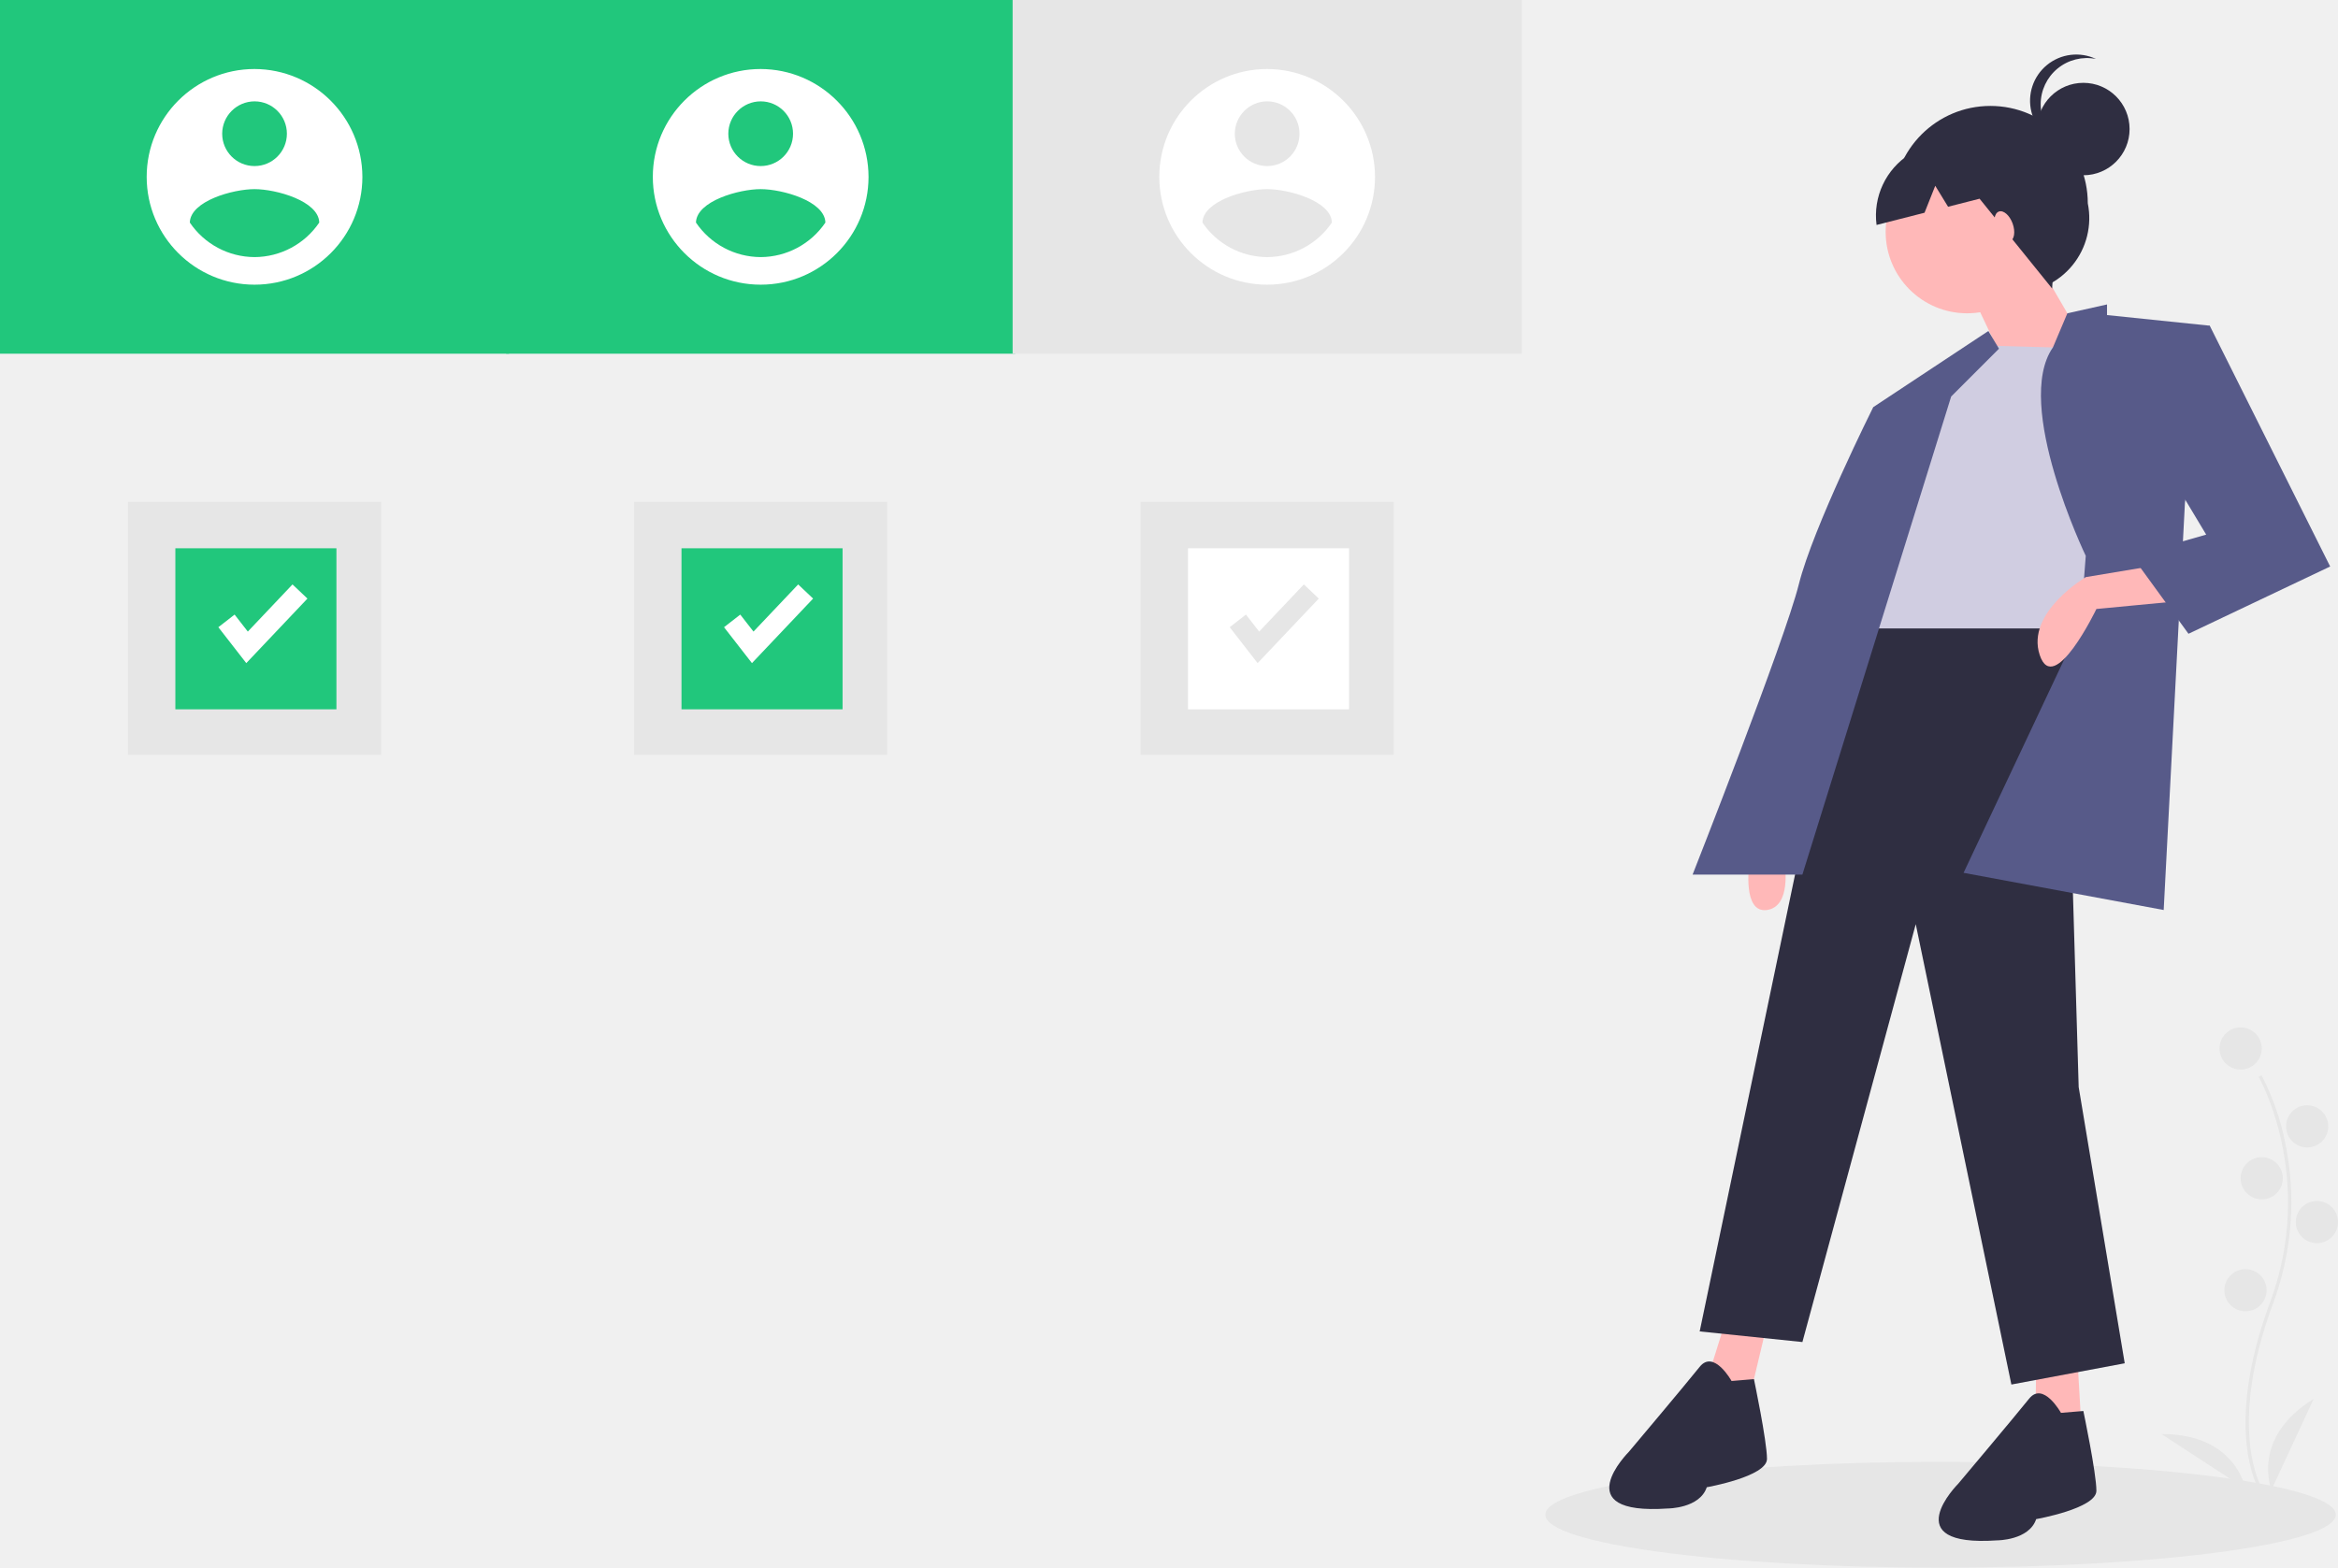
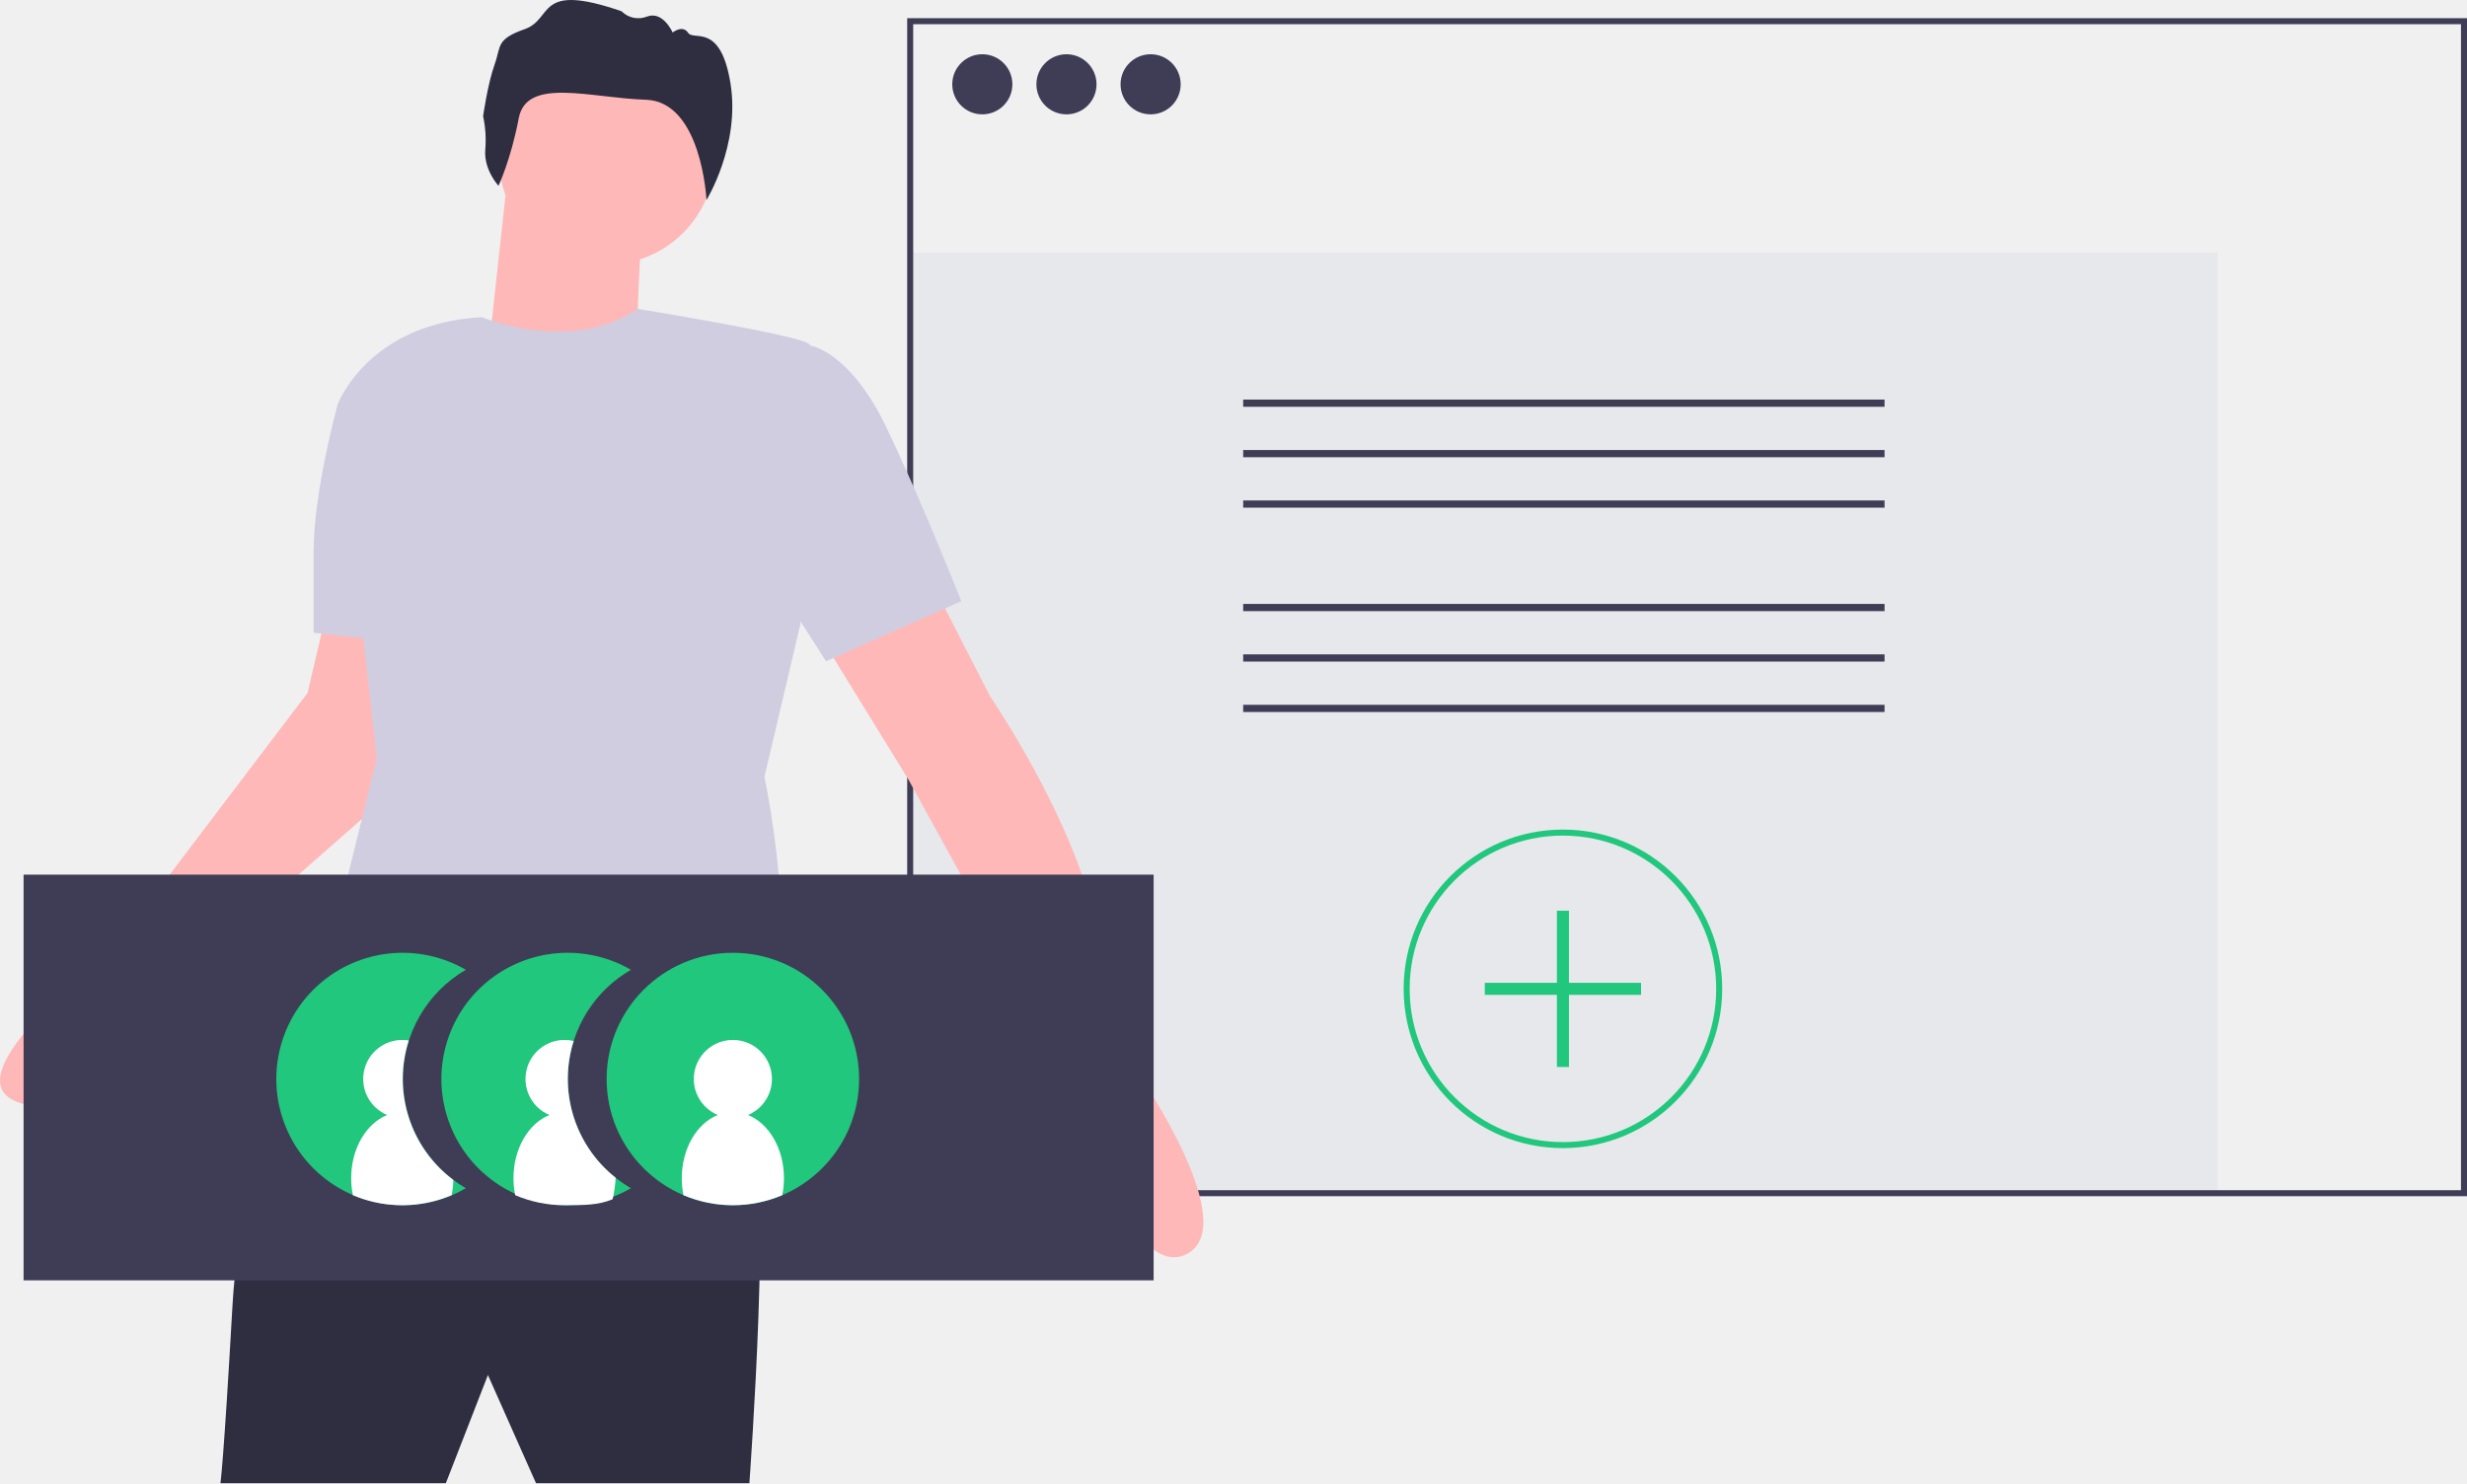
- <svg xmlns="http://www.w3.org/2000/svg" id="f00c0d3c-9629-45bc-9464-54ea79fd6c50" data-name="Layer 1" width="795.25" height="533.327" viewBox="0 0 795.25 533.327">
-   <path d="M970.658,689.918c-.127-.207-3.114-5.194-4.149-15.551-.95-9.501-.339-25.517,7.967-47.857,15.735-42.322-3.626-76.47-3.824-76.81l.955-.554a84.767,84.767,0,0,1,7.997,22.656,98.841,98.841,0,0,1-4.094,55.093c-15.708,42.25-4.03,62.25-3.91,62.448Z" transform="translate(-202.375 -183.3364)" fill="#e6e6e6" />
-   <circle cx="762.13" cy="356.703" r="7.176" fill="#e6e6e6" />
-   <circle cx="784.762" cy="383.199" r="7.176" fill="#e6e6e6" />
-   <circle cx="769.306" cy="400.863" r="7.176" fill="#e6e6e6" />
-   <circle cx="788.074" cy="415.767" r="7.176" fill="#e6e6e6" />
-   <circle cx="763.786" cy="438.951" r="7.176" fill="#e6e6e6" />
-   <path d="M974.993,690.182s-7.176-17.664,14.352-30.912Z" transform="translate(-202.375 -183.3364)" fill="#e6e6e6" />
-   <path d="M966.168,689.862S962.902,671.078,937.625,671.239Z" transform="translate(-202.375 -183.3364)" fill="#e6e6e6" />
-   <ellipse cx="660.061" cy="515.327" rx="134.439" ry="18" fill="#e6e6e6" />
-   <path d="M877.843,285.304l9.841-2.412A25.342,25.342,0,0,0,912.518,252.499v0a33.125,33.125,0,0,0-33.125-33.125h-0A33.125,33.125,0,0,0,846.269,252.499v0A26.323,26.323,0,0,0,877.843,285.304Z" transform="translate(-202.375 -183.3364)" fill="#2f2e41" />
-   <polygon points="691.986 87.309 707.046 113.212 702.829 125.863 681.143 122.248 670.299 99.357 691.986 87.309" fill="#ffb8b8" />
-   <circle cx="708.638" cy="43.903" r="15.722" fill="#2f2e41" />
-   <path d="M896.496,218.806a15.715,15.715,0,0,1,18.797-15.417,15.715,15.715,0,1,0-9.764,29.629A15.709,15.709,0,0,1,896.496,218.806Z" transform="translate(-202.375 -183.3364)" fill="#2f2e41" />
-   <path d="M797.375,477.268s-2.41,16.867,6.024,15.662,6.024-15.662,6.024-15.662Z" transform="translate(-202.375 -183.3364)" fill="#ffb8b8" />
-   <polygon points="586.566 450.555 580.542 469.832 595 475.856 601.024 450.555 586.566 450.555" fill="#ffb8b8" />
-   <polygon points="692.588 463.143 692.356 483.338 707.935 484.954 706.436 458.99 692.588 463.143" fill="#ffb8b8" />
-   <polygon points="629.939 204.777 702.226 207.186 707.046 369.834 722.708 463.808 684.155 471.037 651.625 314.413 613.072 456.579 578.132 452.965 629.939 204.777" fill="#2f2e41" />
-   <path d="M791.351,653.168s-6.024-10.843-10.843-4.819-24.096,28.915-24.096,28.915-21.686,21.686,13.253,19.277c0,0,10.843,0,13.253-7.229,0,0,20.482-3.614,20.482-9.638s-4.438-27.143-4.438-27.143Z" transform="translate(-202.375 -183.3364)" fill="#2f2e41" />
-   <path d="M903.397,664.012s-6.024-10.843-10.843-4.819-24.096,28.915-24.096,28.915-21.686,21.686,13.253,19.277c0,0,10.843,0,13.253-7.229,0,0,20.482-3.614,20.482-9.638s-4.438-27.143-4.438-27.143Z" transform="translate(-202.375 -183.3364)" fill="#2f2e41" />
-   <circle cx="669.095" cy="78.876" r="27.71" fill="#ffb8b8" />
-   <path d="M916.047,301.97l-43.373-1.205-25.301,28.915s-22.891,22.891-12.048,39.758v27.71h69.878l18.072-46.987Z" transform="translate(-202.375 -183.3364)" fill="#d0cde1" />
-   <path d="M911.83,372.451s-24.76-51.457-11.175-70.908l4.913-11.62,13.491-3.012v3.614l34.939,3.614-8.434,60.24-7.229,138.552-68.071-12.65,39.758-84.336Z" transform="translate(-202.375 -183.3364)" fill="#575a89" />
-   <path d="M878.698,295.946l-39.156,25.903s-20.482,40.963-25.301,60.24-36.144,98.793-36.144,98.793h37.349L866.048,318.235l16.265-16.265Z" transform="translate(-202.375 -183.3364)" fill="#575a89" />
-   <path d="M933.517,376.065l-21.686,3.614s-20.482,12.048-15.662,26.506,19.277-15.662,19.277-15.662l25.301-2.41Z" transform="translate(-202.375 -183.3364)" fill="#ffb8b8" />
-   <polygon points="741.985 115.622 751.623 110.803 792.586 192.729 744.394 215.62 725.118 189.115 750.418 181.886 732.346 151.766 741.985 115.622" fill="#575a89" />
-   <path d="M889.517,229.364,868.317,225.488,852.029,235.725a24.726,24.726,0,0,0-11.36,24.145l16.32-4.158,3.644-9.171,4.363,7.131,10.717-2.731,24.671,30.548,1.978-29.51Z" transform="translate(-202.375 -183.3364)" fill="#2f2e41" />
-   <ellipse cx="884.12" cy="260.405" rx="3.012" ry="5.422" transform="translate(-238.1424 134.3925) rotate(-19.97743)" fill="#ffb8b8" />
-   <rect x="43.534" y="170.713" width="86.09" height="86.09" fill="#e6e6e6" />
-   <rect x="59.649" y="186.532" width="54.785" height="54.785" fill="#21c77c" />
-   <rect width="173.159" height="120.331" fill="#21c77c" />
-   <path d="M288.954,206.815a36.686,36.686,0,1,0,36.686,36.686A36.794,36.794,0,0,0,288.954,206.815Zm0,11.006a11.006,11.006,0,1,1-11.006,11.006,11.043,11.043,0,0,1,11.006-11.006Zm0,52.983A26.726,26.726,0,0,1,266.943,259.058c.176-7.337,14.674-11.376,22.012-11.376s21.835,4.039,22.012,11.376a26.77,26.77,0,0,1-22.012,11.747Z" transform="translate(-202.375 -183.3364)" fill="#fff" />
-   <rect x="215.693" y="170.713" width="86.09" height="86.09" fill="#e6e6e6" />
-   <rect x="231.807" y="186.532" width="54.785" height="54.785" fill="#21c77c" />
-   <rect x="172.159" width="173.159" height="120.331" fill="#21c77c" />
-   <path d="M461.113,206.815A36.686,36.686,0,1,0,497.799,243.502,36.794,36.794,0,0,0,461.113,206.815Zm0,11.006A11.006,11.006,0,1,1,450.107,228.827a11.043,11.043,0,0,1,11.006-11.006Zm0,52.983A26.726,26.726,0,0,1,439.101,259.058c.176-7.337,14.674-11.376,22.012-11.376s21.835,4.039,22.012,11.376a26.77,26.77,0,0,1-22.012,11.747Z" transform="translate(-202.375 -183.3364)" fill="#fff" />
-   <rect x="344.436" width="173.159" height="120.331" fill="#e6e6e6" />
-   <path d="M633.39,206.815a36.686,36.686,0,1,0,36.686,36.686A36.794,36.794,0,0,0,633.39,206.815Zm0,11.006a11.006,11.006,0,1,1-11.006,11.006,11.043,11.043,0,0,1,11.006-11.006Zm0,52.983A26.726,26.726,0,0,1,611.379,259.058c.176-7.337,14.674-11.376,22.012-11.376s21.835,4.039,22.012,11.376a26.77,26.77,0,0,1-22.012,11.747Z" transform="translate(-202.375 -183.3364)" fill="#fff" />
-   <rect x="387.97" y="170.713" width="86.09" height="86.09" fill="#e6e6e6" />
-   <rect x="404.084" y="186.532" width="54.785" height="54.785" fill="#fff" />
-   <polygon points="83.771 225.601 74.27 213.385 79.795 209.087 84.293 214.871 99.491 198.829 104.573 203.643 83.771 225.601" fill="#fff" />
-   <polygon points="255.771 225.601 246.27 213.385 251.795 209.087 256.293 214.871 271.491 198.829 276.573 203.643 255.771 225.601" fill="#fff" />
-   <polygon points="427.77 225.601 418.27 213.385 423.795 209.087 428.294 214.871 443.491 198.829 448.573 203.643 427.77 225.601" fill="#e6e6e6" />
+ <svg xmlns="http://www.w3.org/2000/svg" id="bc3896d4-aa68-4b30-a574-b72c1cf64d5a" data-name="Layer 1" width="990.847" height="595.768" viewBox="0 0 990.847 595.768">
+   <rect x="365.567" y="101.46" width="525.09" height="377.823" fill="#e6e8ec" />
+   <path d="M1095.423,632.606H468.937V159.421h626.487Zm-624.072-2.414h621.658v-468.356H471.351Z" transform="translate(-104.5765 -152.1158)" fill="#3f3d56" />
+   <circle cx="394.538" cy="33.862" r="12.071" fill="#3f3d56" />
+   <circle cx="428.337" cy="33.862" r="12.071" fill="#3f3d56" />
+   <circle cx="462.136" cy="33.862" r="12.071" fill="#3f3d56" />
+   <rect x="499.312" y="160.503" width="257.6" height="2.894" fill="#3f3d56" />
+   <rect x="499.312" y="180.764" width="257.6" height="2.894" fill="#3f3d56" />
+   <rect x="499.312" y="201.024" width="257.6" height="2.894" fill="#3f3d56" />
+   <rect x="499.312" y="242.586" width="257.6" height="2.894" fill="#3f3d56" />
+   <rect x="499.312" y="262.847" width="257.6" height="2.894" fill="#3f3d56" />
+   <rect x="499.312" y="283.107" width="257.6" height="2.894" fill="#3f3d56" />
+   <path d="M732.314,613.292a63.976,63.976,0,1,1,63.976-63.976A64.048,64.048,0,0,1,732.314,613.292Zm0-125.539a61.562,61.562,0,1,0,61.562,61.562A61.633,61.633,0,0,0,732.314,487.753Z" transform="translate(-104.5765 -152.1158)" fill="#21c77c" />
+   <polygon points="659.122 394.786 630.152 394.786 630.152 365.815 625.323 365.815 625.323 394.786 596.353 394.786 596.353 399.614 625.323 399.614 625.323 428.585 630.152 428.585 630.152 399.614 659.122 399.614 659.122 394.786" fill="#21c77c" />
+   <path d="M226.913,584.925s-25.349,27.763-28.97,91.74-4.828,71.219-4.828,71.219h90.533L300.546,704.429l19.314,43.456H405.564s9.657-132.781,0-136.403S226.913,584.925,226.913,584.925Z" transform="translate(-104.5765 -152.1158)" fill="#2f2e41" />
+   <circle cx="243.65" cy="62.832" r="43.456" fill="#ffb8b8" />
+   <path d="M308.996,217.966l-8.45,77.255,59.148,7.243s2.414-67.598,3.621-70.012S308.996,217.966,308.996,217.966Z" transform="translate(-104.5765 -152.1158)" fill="#ffb8b8" />
+   <path d="M476.783,382.132l25.349,49.491s33.799,49.491,42.249,90.533,16.899,60.355,16.899,60.355S604.736,645.28,580.594,656.144s-44.663-70.012-44.663-70.012L469.54,465.422l-38.627-62.769Z" transform="translate(-104.5765 -152.1158)" fill="#ffb8b8" />
+   <path d="M236.57,394.203l-8.45,36.213-79.669,105.018s-63.976,48.284-37.42,59.148,59.148-43.456,59.148-43.456L269.161,464.215l-4.828-70.012Z" transform="translate(-104.5765 -152.1158)" fill="#ffb8b8" />
+   <path d="M298.132,279.528s35.847,15.029,62.586-3.35c0,0,65.367,10.592,68.988,14.213s-3.621,112.261-3.621,112.261L411.6,464.215s20.521,94.154-9.657,118.296l6.036,32.592s-133.988,9.657-187.101-22.935l9.657-32.592,25.349-102.604L240.191,314.534S252.262,281.942,298.132,279.528Z" transform="translate(-104.5765 -152.1158)" fill="#d0cde1" />
+   <path d="M398.925,295.824l31.385-4.828s15.692,2.414,30.178,32.592,30.178,70.012,30.178,70.012L436.345,417.741l-44.663-70.012Z" transform="translate(-104.5765 -152.1158)" fill="#d0cde1" />
+   <path d="M247.433,308.499l-7.243,6.036s-9.657,35.006-9.657,59.148V406.274l43.456,4.828Z" transform="translate(-104.5765 -152.1158)" fill="#d0cde1" />
+   <path d="M304.783,226.741s-5.907-6.379-5.309-14.364a45.533,45.533,0,0,0-.862-13.575s1.849-13.07,4.579-20.646.429-10.212,12.163-14.348,4.264-19.093,38.861-7.171a9.465,9.465,0,0,0,10.294,2.106c6.387-2.339,10.237,6.436,10.237,6.436s3.984-3.269,6.22.13,13.048-4.347,17.013,20.376-9.646,46.771-9.646,46.771-1.91-39.563-24.379-40.281-47.878-9.228-51.029,7.432S304.783,226.741,304.783,226.741Z" transform="translate(-104.5765 -152.1158)" fill="#2f2e41" />
+   <rect x="9.472" y="351.33" width="453.871" height="162.959" fill="#3f3d56" />
+   <path d="M275.59,635.345c-.05.009-.1.019-.15.028-1.191.218-2.392.409-3.611.54-.41.048-.833.085-1.243.121-.422.036-.833.072-1.255.097-.688.048-1.388.072-2.088.085-.302.012-.616.012-.917.012h-.181c-.374,0-.748,0-1.123-.012-.326-.012-.652-.024-.966-.036-.181,0-.362-.012-.531-.024a50.699,50.699,0,1,1,28.15-94.492,50.696,50.696,0,0,0,0,87.732A50.469,50.469,0,0,1,275.59,635.345Z" transform="translate(-104.5765 -152.1158)" fill="#21c77c" />
+   <path d="M351.848,625.206a49.514,49.514,0,0,0,6.132,4.189,50.432,50.432,0,0,1-25.349,6.832H331.979A50.7,50.7,0,1,1,357.98,541.663a50.602,50.602,0,0,0-6.132,83.544Z" transform="translate(-104.5765 -152.1158)" fill="#21c77c" />
+   <path d="M449.623,585.529a50.698,50.698,0,1,1-50.698-50.698A50.693,50.693,0,0,1,449.623,585.529Z" transform="translate(-104.5765 -152.1158)" fill="#21c77c" />
+   <path d="M419.446,625.363a33.972,33.972,0,0,1-.688,6.832,50.796,50.796,0,0,1-39.665,0,33.971,33.971,0,0,1-.688-6.832c0-11.926,6.072-22.006,14.437-25.373a15.692,15.692,0,1,1,12.168,0C413.374,603.358,419.446,613.437,419.446,625.363Z" transform="translate(-104.5765 -152.1158)" fill="#fff" />
+   <path d="M351.848,625.206v.157a51.813,51.813,0,0,1-1.207,8.45c-5.903,2.511-11.866,2.33-18.662,2.414h-.652a50.496,50.496,0,0,1-19.833-4.032,5.245,5.245,0,0,1-.109-.628,32.494,32.494,0,0,1-.579-6.205c0-11.926,6.072-22.006,14.437-25.373a15.69,15.69,0,0,1,6.084-30.153,15.149,15.149,0,0,1,3.645.435,50.644,50.644,0,0,0,16.875,54.935Z" transform="translate(-104.5765 -152.1158)" fill="#fff" />
+   <path d="M286.64,626.063a32.556,32.556,0,0,1-.664,6.132,50.518,50.518,0,0,1-14.147,3.718c-.41.048-.833.085-1.243.121-.422.036-.833.072-1.255.097-.688.048-1.388.072-2.088.085-.145.012-.302.012-.447.012h-.652c-.374,0-.748,0-1.123-.012-.326-.012-.652-.024-.966-.036-.181,0-.362-.012-.531-.024a50.252,50.252,0,0,1-17.213-3.959.205.205,0,0,1-.012-.085,3.93,3.93,0,0,1-.097-.543,32.493,32.493,0,0,1-.579-6.205c0-11.926,6.072-22.006,14.437-25.373a15.69,15.69,0,0,1,6.084-30.153,15.371,15.371,0,0,1,2.595.217,50.645,50.645,0,0,0,17.901,56.01Z" transform="translate(-104.5765 -152.1158)" fill="#fff" />
</svg>
